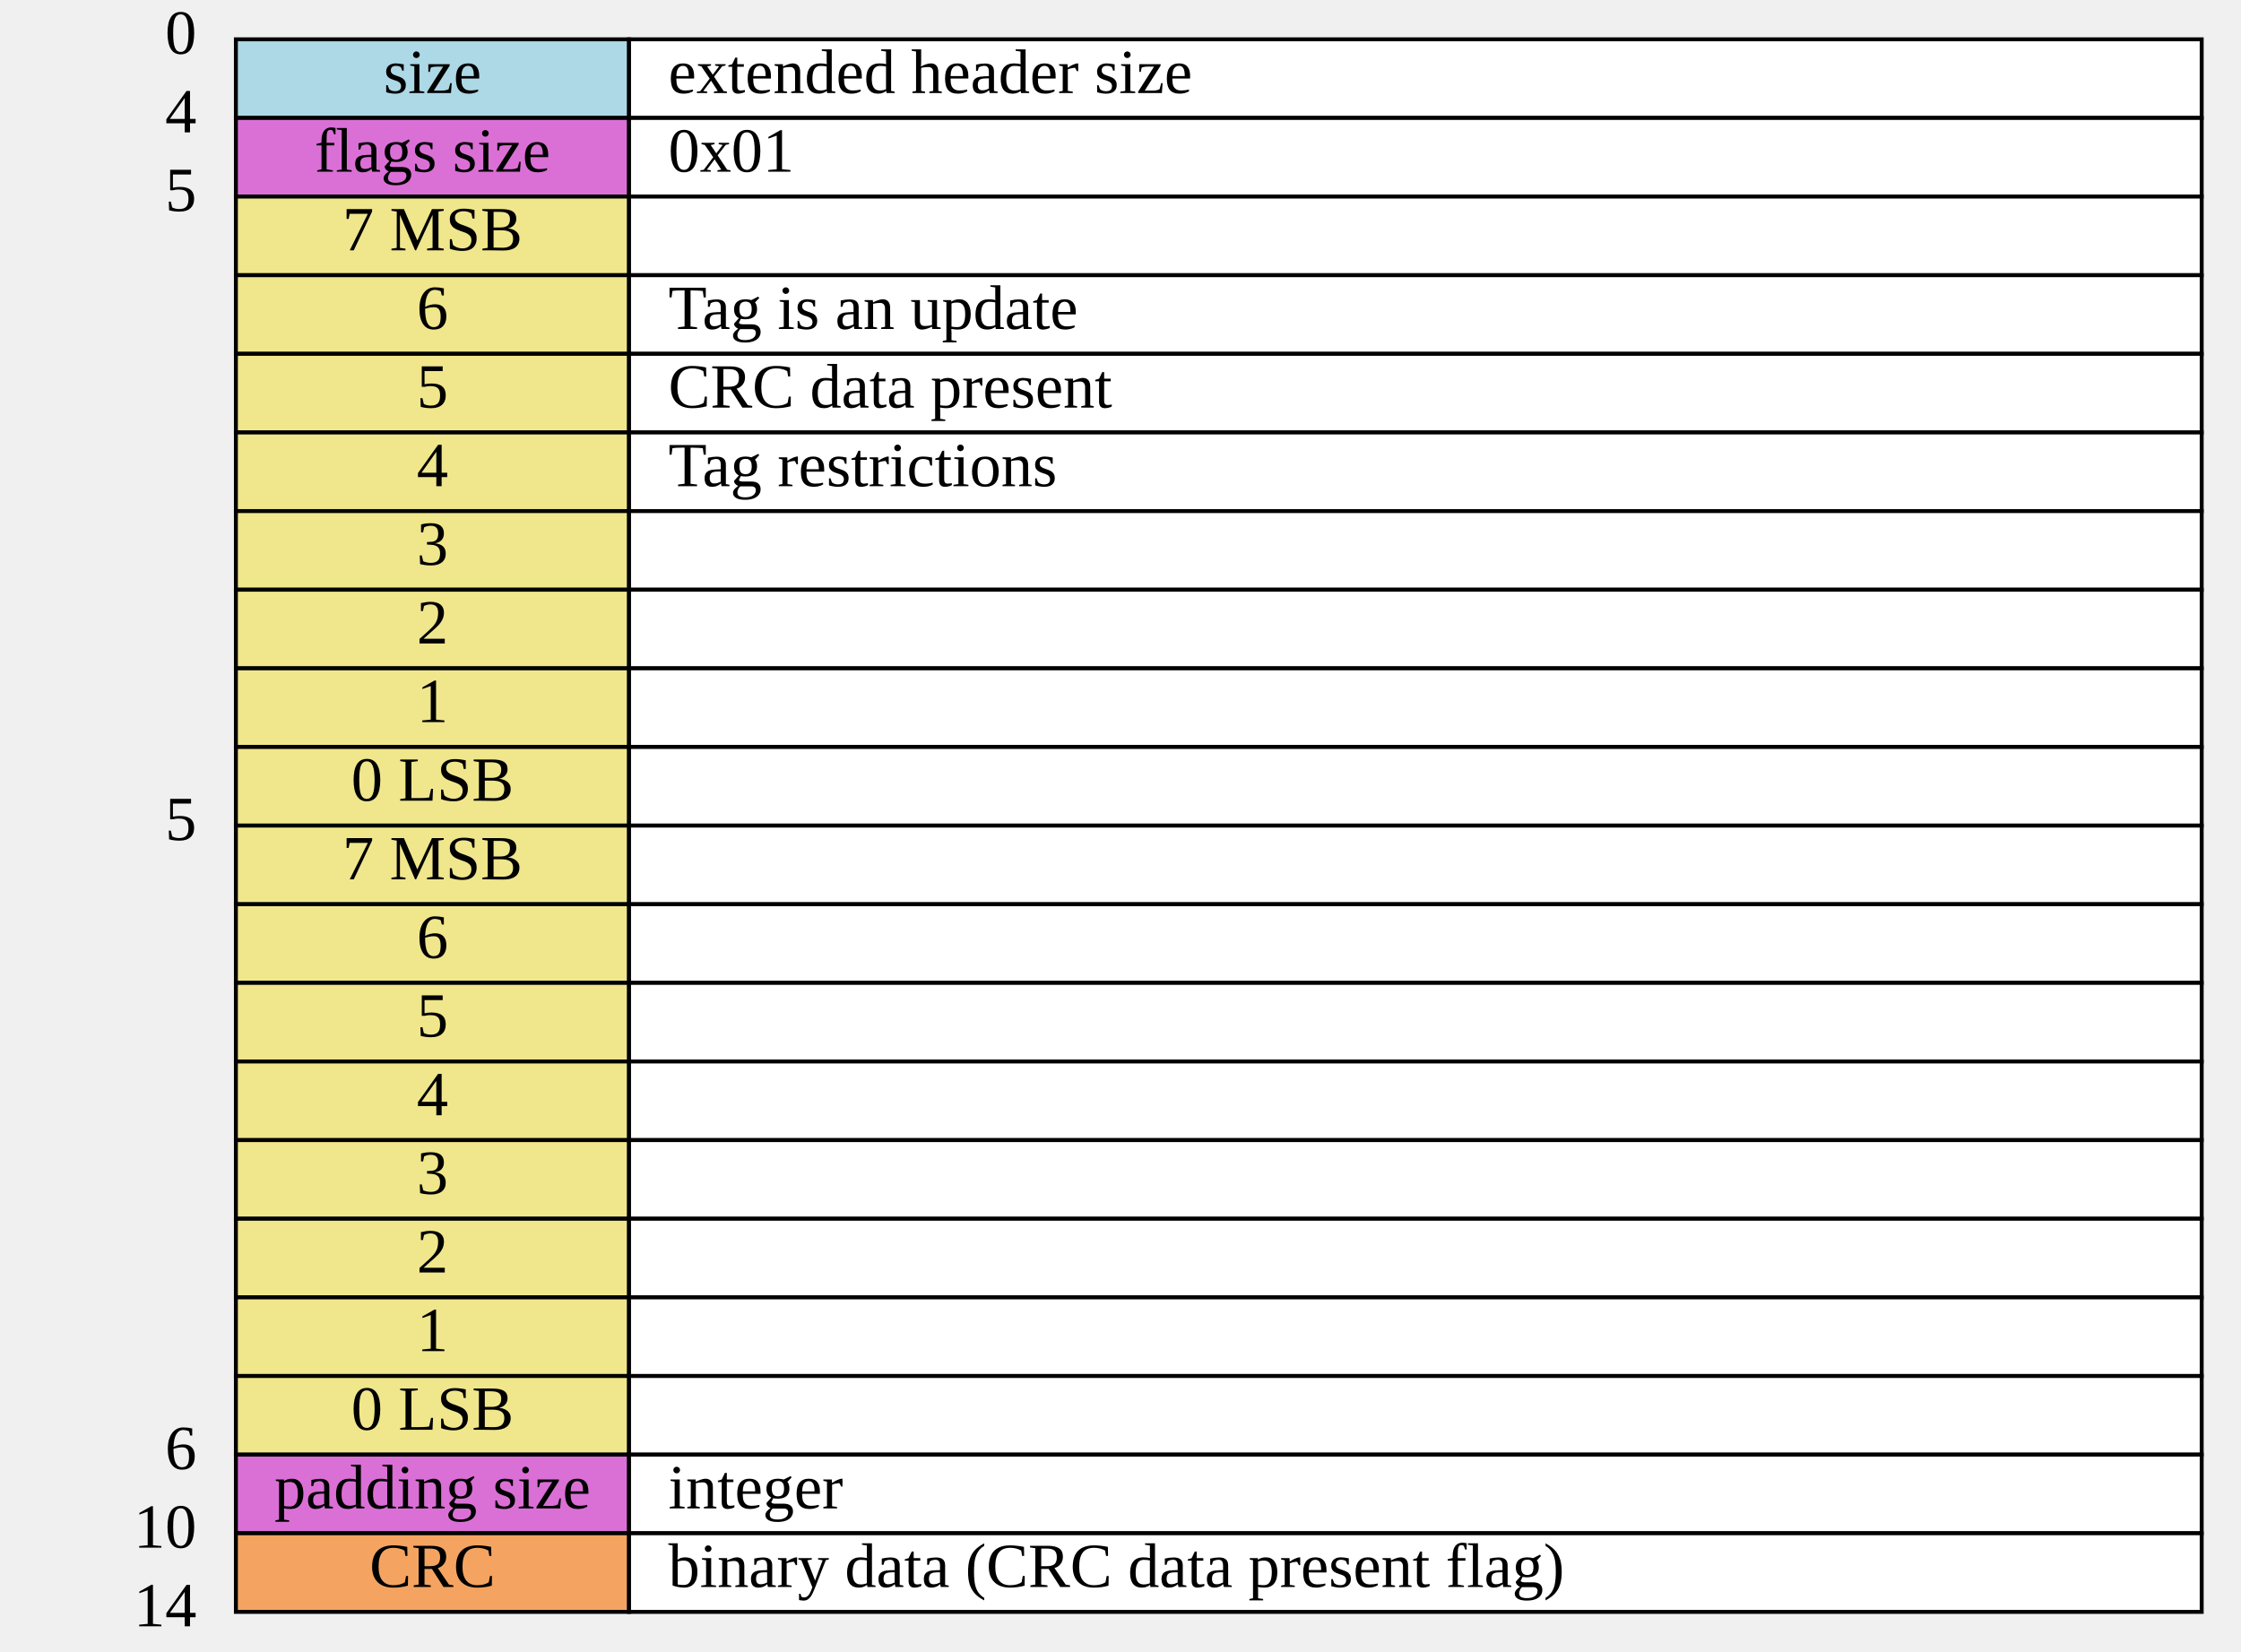
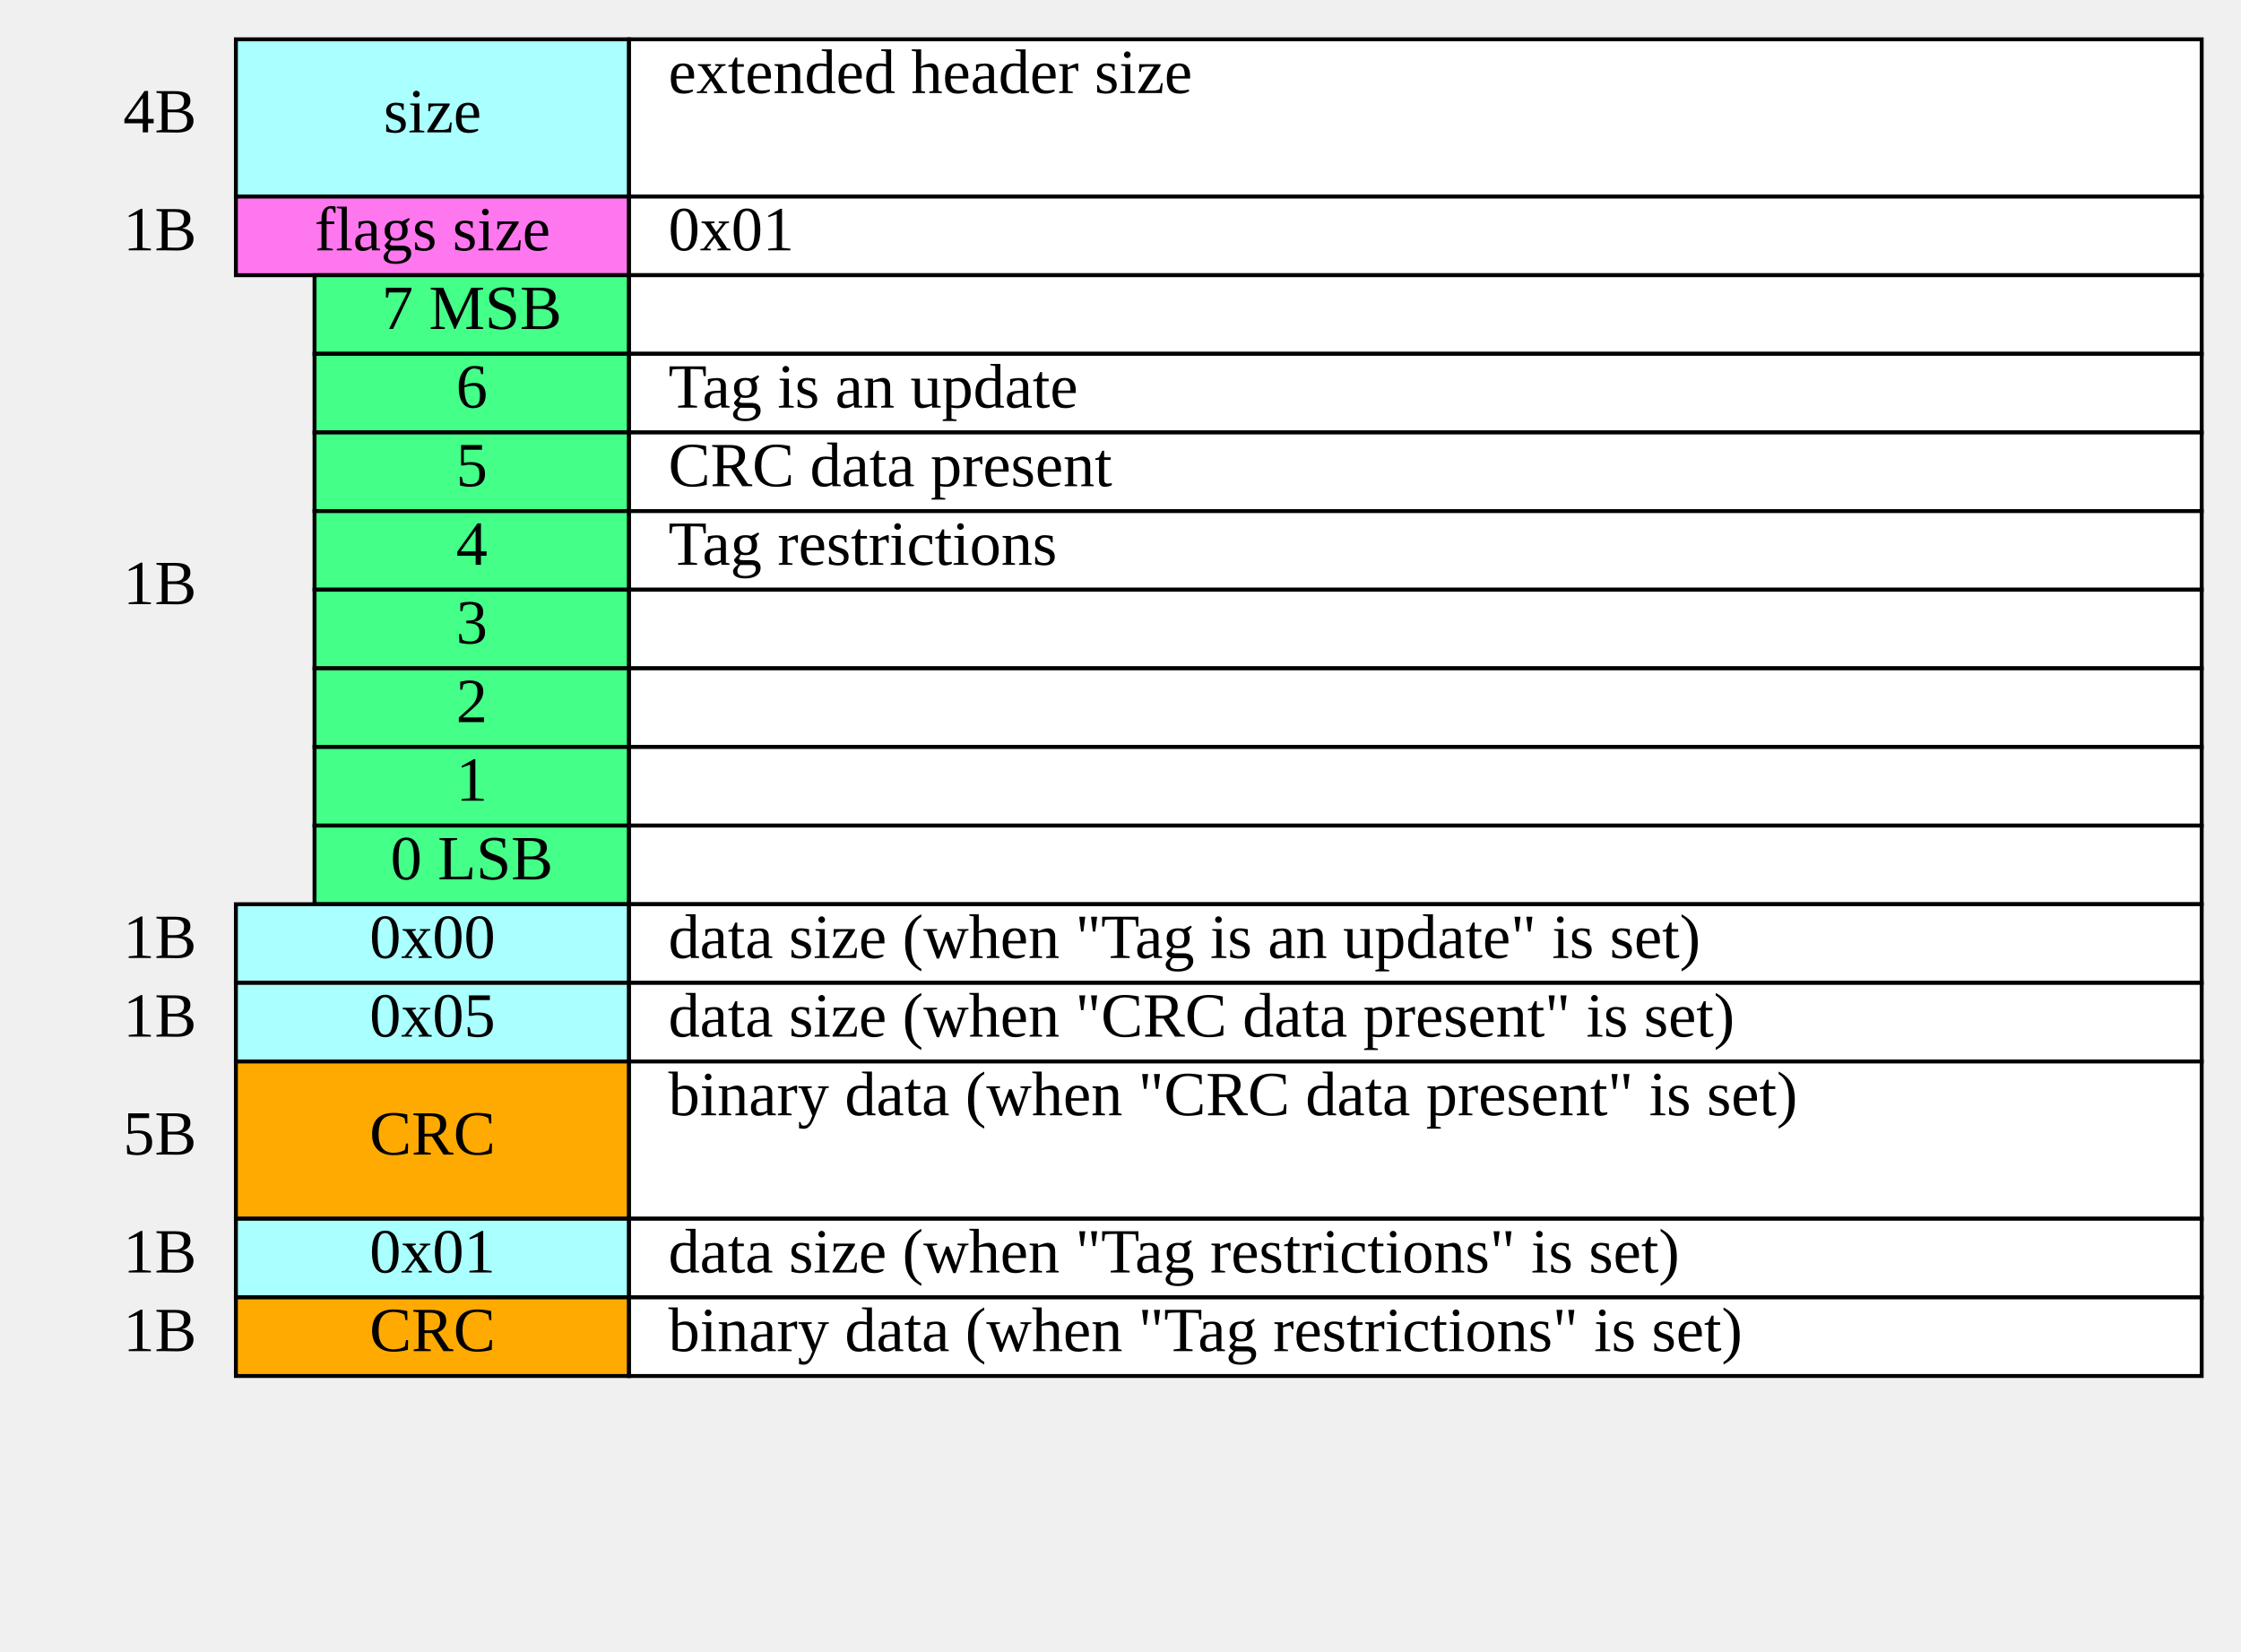
<svg xmlns="http://www.w3.org/2000/svg" viewBox="0 0 570 420">
  <style>
    rect {
-       stroke: black;
-       fill: white;
+       stroke: #000;
+       fill: #fff;
    }
-     .con { fill: lightblue }
-     .ast { fill: yellowgreen }
-     .int { fill: orchid }
-     .sin { fill: mediumorchid }
-     .bin { fill: sandybrown }
-     .flg { fill: khaki }
-     .pos { fill: gray }
+     .con { fill: #aff }
+     .ast { fill: #afa }
+     .int { fill: #f7e }
+     .pos { fill: #bbb }
+     .ref { fill: #fea }
+     .sin { fill: #f9c }
+     .bin { fill: #fa0 }
+     .flg { fill: #4f8 }
    text {
      stroke: none;
-       fill: black;
+       fill: #000;
      font-size: 16px;
      text-anchor: middle;
      dominant-baseline: middle;
    }
-     .ofs { text-anchor: end }
+     .siz { text-anchor: end }
    .ifo { text-anchor: start }
  </style>
-   <text x="50" y="10" class="ofs">0</text>
-   <rect x="60" y="10" height="20" width="100" class="con" />
-   <rect x="160" y="10" height="20" width="400" />
-   <text x="110" y="20">size</text>
+   <rect x="60" y="10" height="40" width="100" class="con" />
+   <rect x="160" y="10" height="40" width="400" />
+   <text x="110" y="30">size</text>
  <text x="170" y="20" class="ifo">extended header size</text>
-   <text x="50" y="30" class="ofs">4</text>
-   <rect x="60" y="30" height="20" width="100" class="int" />
-   <rect x="160" y="30" height="20" width="400" />
-   <text x="110" y="40">flags size</text>
-   <text x="170" y="40" class="ifo">0x01</text>
-   <text x="50" y="50" class="ofs">5</text>
-   <rect x="60" y="50" height="20" width="100" class="flg" />
+   <text x="50" y="30" class="siz">4B</text>
+   <rect x="60" y="50" height="20" width="100" class="int" />
  <rect x="160" y="50" height="20" width="400" />
-   <text x="110" y="60">7 MSB</text>
-   <text x="170" y="60" class="ifo" />
-   <rect x="60" y="70" height="20" width="100" class="flg" />
+   <text x="110" y="60">flags size</text>
+   <text x="170" y="60" class="ifo">0x01</text>
+   <text x="50" y="60" class="siz">1B</text>
+   <rect x="80" y="70" height="20" width="80" class="flg" />
  <rect x="160" y="70" height="20" width="400" />
-   <text x="110" y="80">6</text>
-   <text x="170" y="80" class="ifo">Tag is an update</text>
-   <rect x="60" y="90" height="20" width="100" class="flg" />
+   <text x="120" y="80">7 MSB</text>
+   <text x="170" y="80" class="ifo" />
+   <rect x="80" y="90" height="20" width="80" class="flg" />
  <rect x="160" y="90" height="20" width="400" />
-   <text x="110" y="100">5</text>
-   <text x="170" y="100" class="ifo">CRC data present</text>
-   <rect x="60" y="110" height="20" width="100" class="flg" />
+   <text x="120" y="100">6</text>
+   <text x="170" y="100" class="ifo">Tag is an update</text>
+   <rect x="80" y="110" height="20" width="80" class="flg" />
  <rect x="160" y="110" height="20" width="400" />
-   <text x="110" y="120">4</text>
-   <text x="170" y="120" class="ifo">Tag restrictions</text>
-   <rect x="60" y="130" height="20" width="100" class="flg" />
+   <text x="120" y="120">5</text>
+   <text x="170" y="120" class="ifo">CRC data present</text>
+   <rect x="80" y="130" height="20" width="80" class="flg" />
  <rect x="160" y="130" height="20" width="400" />
-   <text x="110" y="140">3</text>
-   <text x="170" y="140" class="ifo" />
-   <rect x="60" y="150" height="20" width="100" class="flg" />
+   <text x="120" y="140">4</text>
+   <text x="170" y="140" class="ifo">Tag restrictions</text>
+   <rect x="80" y="150" height="20" width="80" class="flg" />
  <rect x="160" y="150" height="20" width="400" />
-   <text x="110" y="160">2</text>
+   <text x="120" y="160">3</text>
  <text x="170" y="160" class="ifo" />
-   <rect x="60" y="170" height="20" width="100" class="flg" />
+   <rect x="80" y="170" height="20" width="80" class="flg" />
  <rect x="160" y="170" height="20" width="400" />
-   <text x="110" y="180">1</text>
+   <text x="120" y="180">2</text>
  <text x="170" y="180" class="ifo" />
-   <rect x="60" y="190" height="20" width="100" class="flg" />
+   <rect x="80" y="190" height="20" width="80" class="flg" />
  <rect x="160" y="190" height="20" width="400" />
-   <text x="110" y="200">0 LSB</text>
+   <text x="120" y="200">1</text>
  <text x="170" y="200" class="ifo" />
-   <text x="50" y="210" class="ofs">5</text>
-   <rect x="60" y="210" height="20" width="100" class="flg" />
+   <rect x="80" y="210" height="20" width="80" class="flg" />
  <rect x="160" y="210" height="20" width="400" />
-   <text x="110" y="220">7 MSB</text>
+   <text x="120" y="220">0 LSB</text>
  <text x="170" y="220" class="ifo" />
-   <rect x="60" y="230" height="20" width="100" class="flg" />
+   <text x="50" y="150" class="siz">1B</text>
+   <rect x="60" y="230" height="20" width="100" class="con" />
  <rect x="160" y="230" height="20" width="400" />
-   <text x="110" y="240">6</text>
-   <text x="170" y="240" class="ifo" />
-   <rect x="60" y="250" height="20" width="100" class="flg" />
+   <text x="110" y="240">0x00</text>
+   <text x="170" y="240" class="ifo">data size (when "Tag is an update" is set)</text>
+   <text x="50" y="240" class="siz">1B</text>
+   <rect x="60" y="250" height="20" width="100" class="con" />
  <rect x="160" y="250" height="20" width="400" />
-   <text x="110" y="260">5</text>
-   <text x="170" y="260" class="ifo" />
-   <rect x="60" y="270" height="20" width="100" class="flg" />
-   <rect x="160" y="270" height="20" width="400" />
-   <text x="110" y="280">4</text>
-   <text x="170" y="280" class="ifo" />
-   <rect x="60" y="290" height="20" width="100" class="flg" />
-   <rect x="160" y="290" height="20" width="400" />
-   <text x="110" y="300">3</text>
-   <text x="170" y="300" class="ifo" />
-   <rect x="60" y="310" height="20" width="100" class="flg" />
+   <text x="110" y="260">0x05</text>
+   <text x="170" y="260" class="ifo">data size (when "CRC data present" is set)</text>
+   <text x="50" y="260" class="siz">1B</text>
+   <rect x="60" y="270" height="40" width="100" class="bin" />
+   <rect x="160" y="270" height="40" width="400" />
+   <text x="110" y="290">CRC</text>
+   <text x="170" y="280" class="ifo">binary data (when "CRC data present" is set)</text>
+   <text x="50" y="290" class="siz">5B</text>
+   <rect x="60" y="310" height="20" width="100" class="con" />
  <rect x="160" y="310" height="20" width="400" />
-   <text x="110" y="320">2</text>
-   <text x="170" y="320" class="ifo" />
-   <rect x="60" y="330" height="20" width="100" class="flg" />
+   <text x="110" y="320">0x01</text>
+   <text x="170" y="320" class="ifo">data size (when "Tag restrictions" is set)</text>
+   <text x="50" y="320" class="siz">1B</text>
+   <rect x="60" y="330" height="20" width="100" class="bin" />
  <rect x="160" y="330" height="20" width="400" />
-   <text x="110" y="340">1</text>
-   <text x="170" y="340" class="ifo" />
-   <rect x="60" y="350" height="20" width="100" class="flg" />
-   <rect x="160" y="350" height="20" width="400" />
-   <text x="110" y="360">0 LSB</text>
-   <text x="170" y="360" class="ifo" />
-   <text x="50" y="370" class="ofs">6</text>
-   <rect x="60" y="370" height="20" width="100" class="int" />
-   <rect x="160" y="370" height="20" width="400" />
-   <text x="110" y="380">padding size</text>
-   <text x="170" y="380" class="ifo">integer</text>
-   <text x="50" y="390" class="ofs">10</text>
-   <rect x="60" y="390" height="20" width="100" class="bin" />
-   <rect x="160" y="390" height="20" width="400" />
-   <text x="110" y="400">CRC</text>
-   <text x="170" y="400" class="ifo">binary data (CRC data present flag)</text>
-   <text x="50" y="410" class="ofs">14</text>
+   <text x="110" y="340">CRC</text>
+   <text x="170" y="340" class="ifo">binary data (when "Tag restrictions" is set)</text>
+   <text x="50" y="340" class="siz">1B</text>
</svg>
